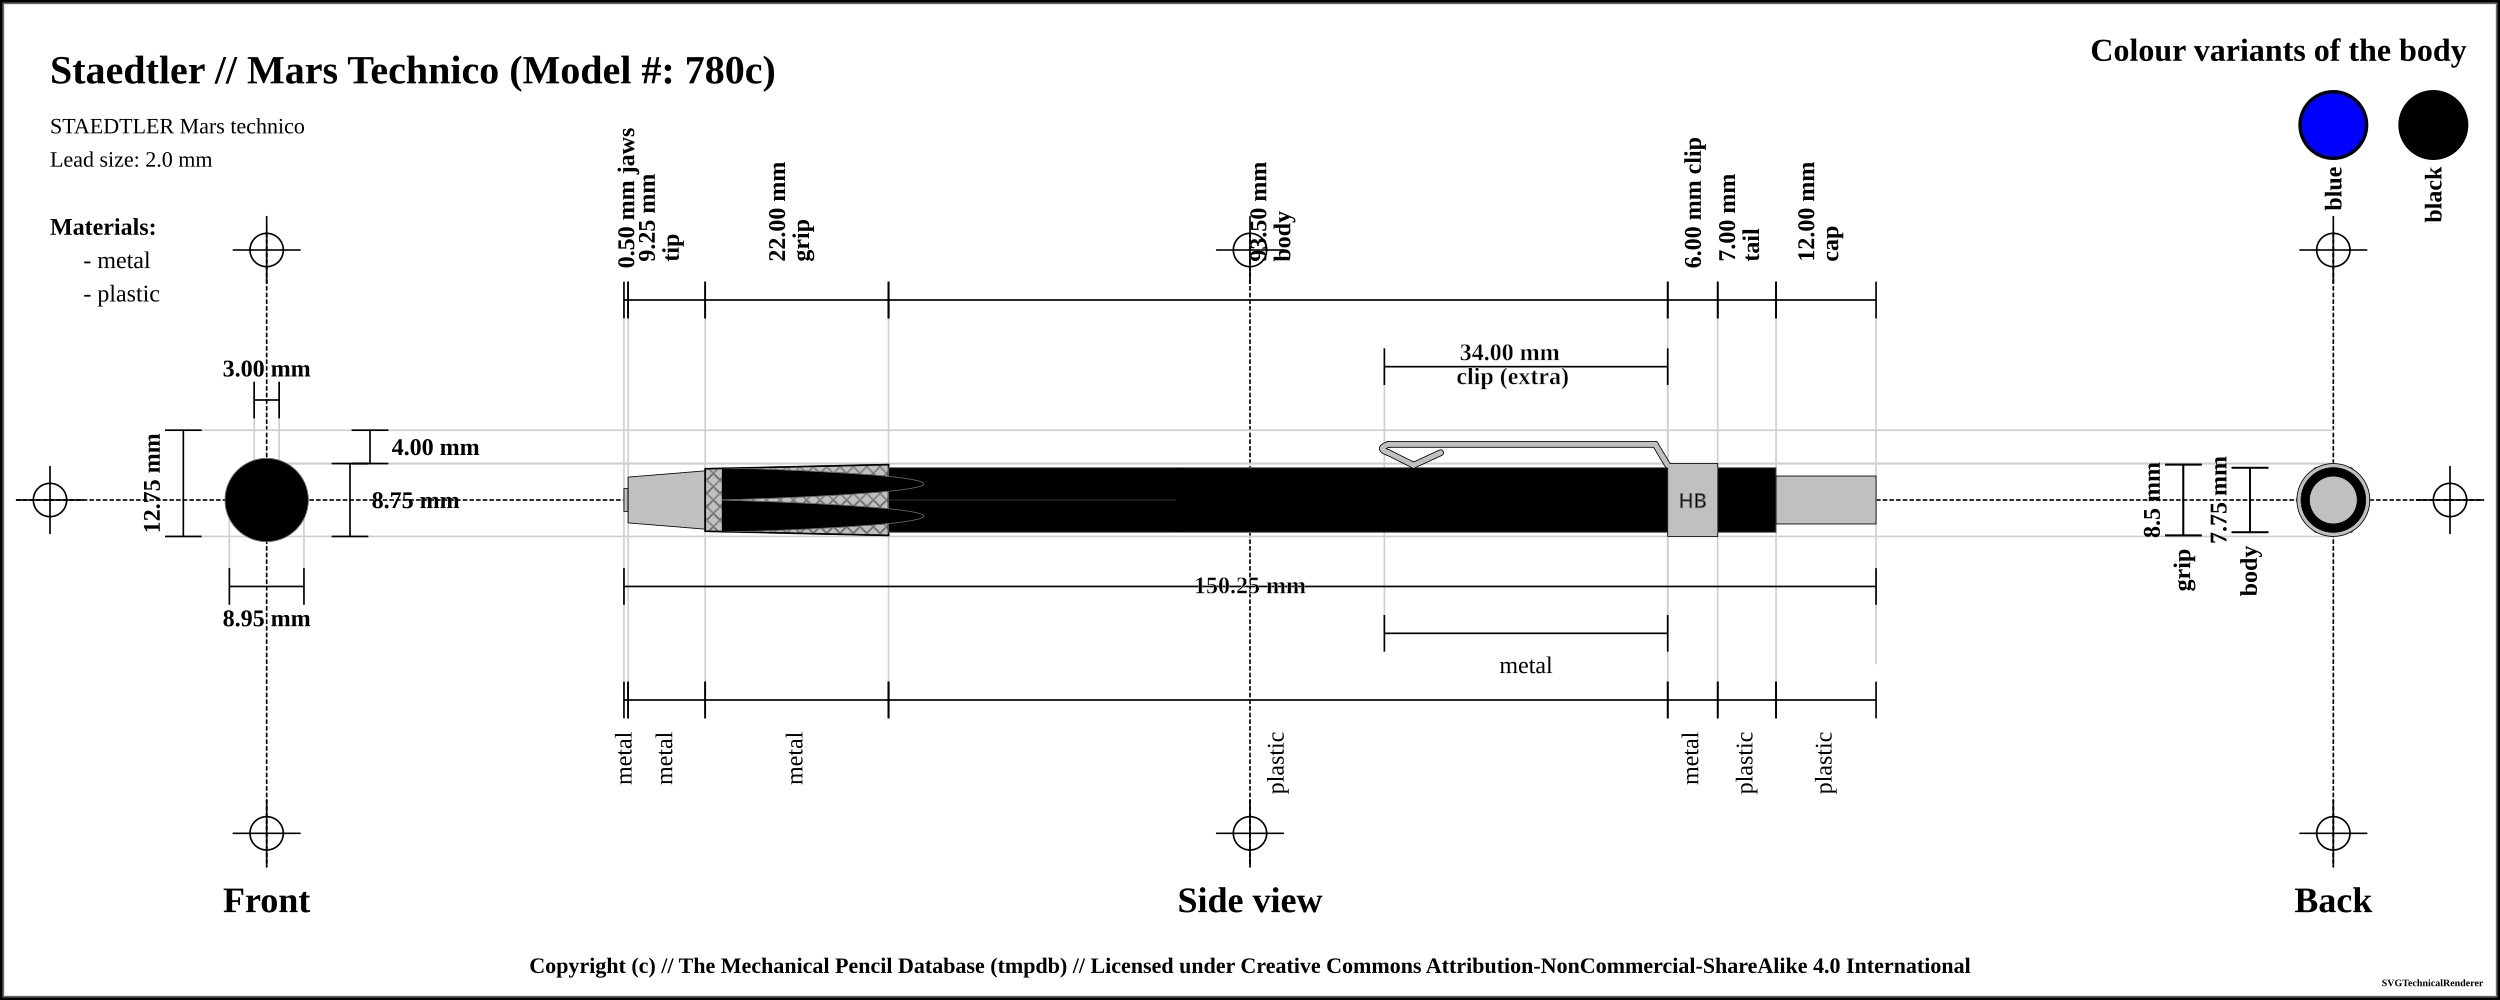
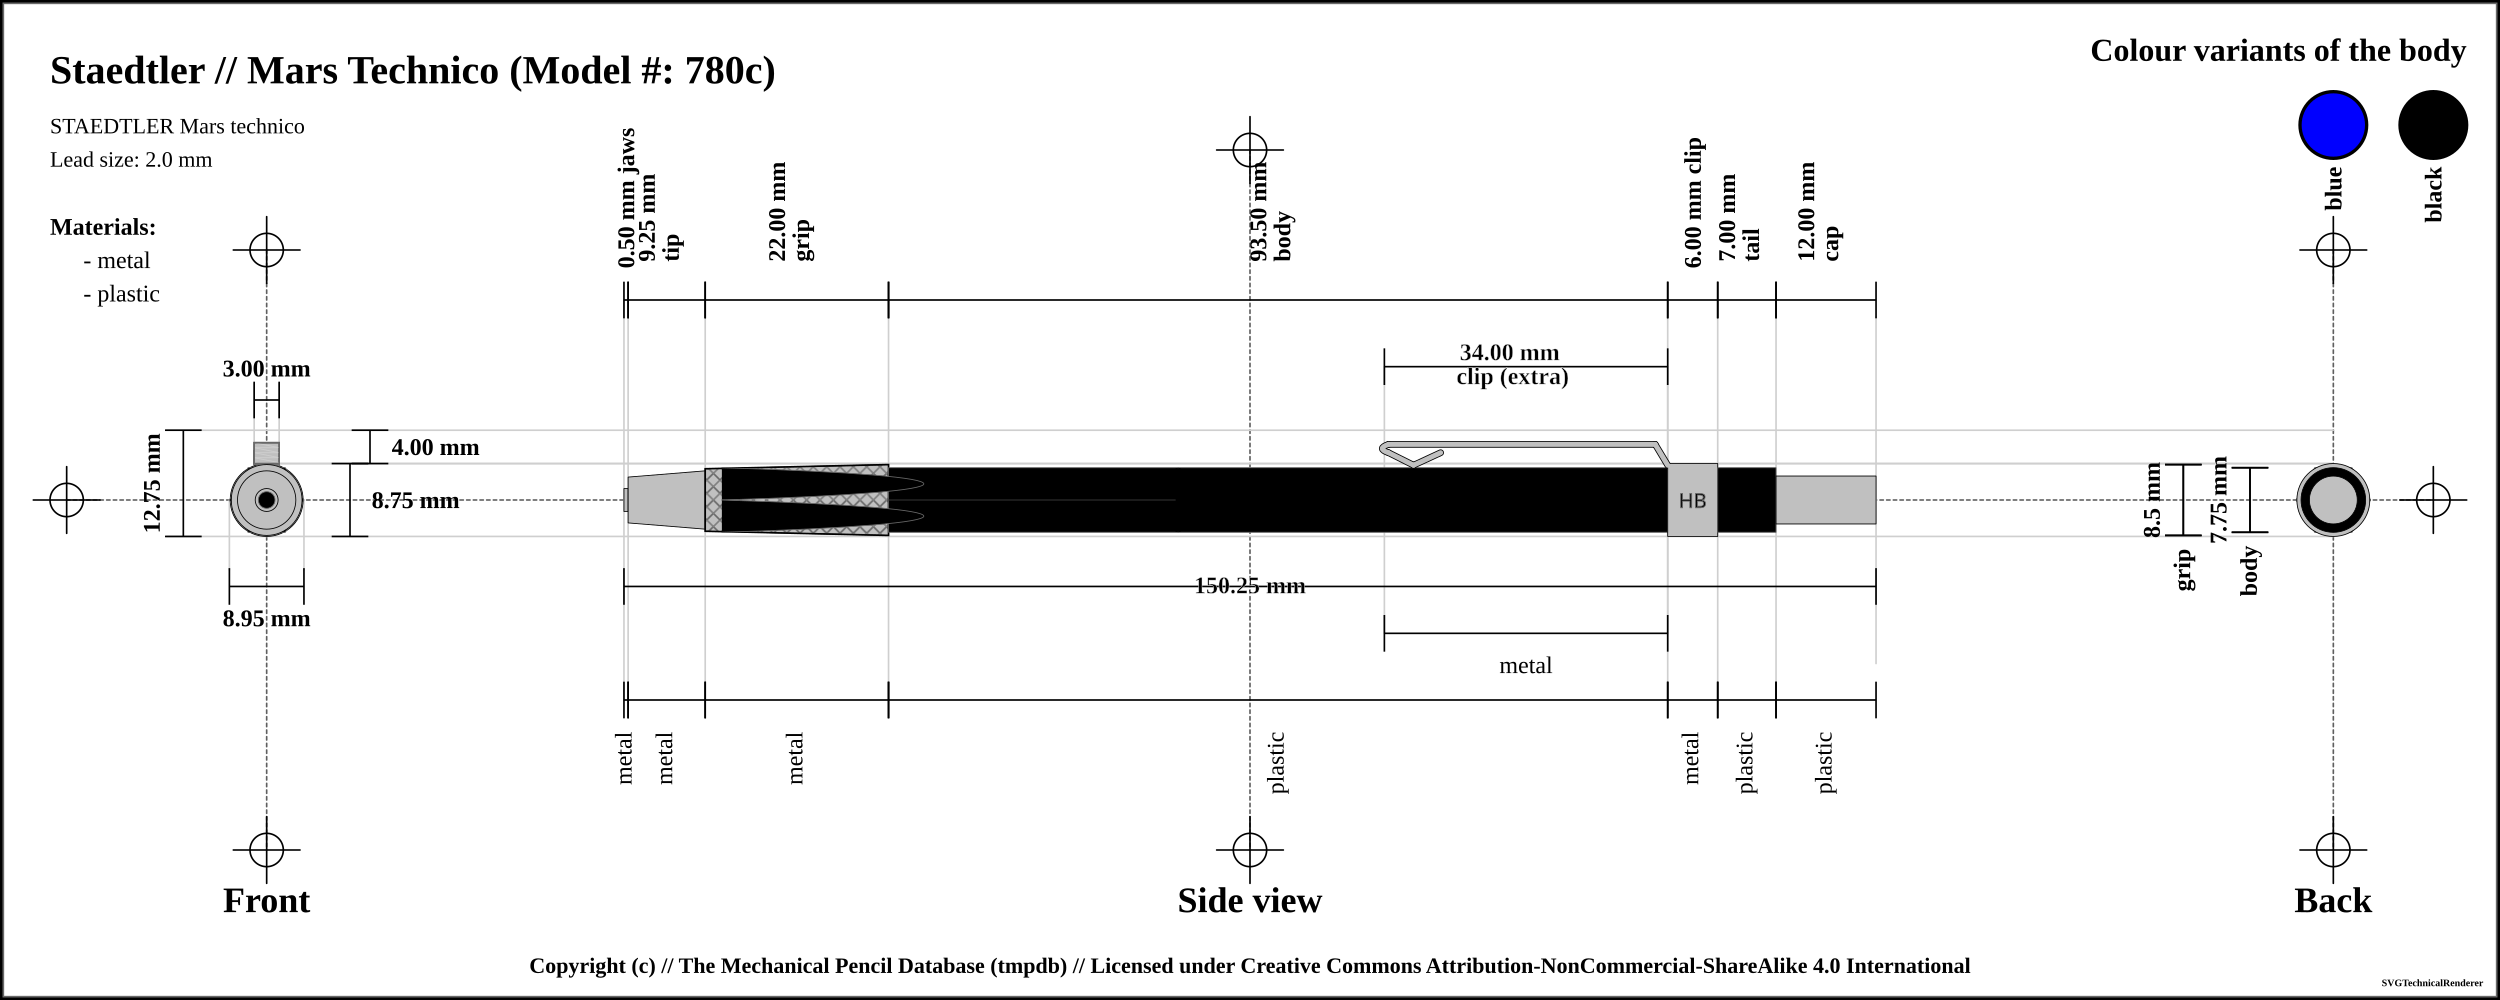
<svg xmlns="http://www.w3.org/2000/svg" width="1500" height="600">
  <pattern id="diagonalHatch" patternUnits="userSpaceOnUse" width="8" height="8">
    <path stroke="dimgray" stroke-linecap="round" stroke-width="1" d="M 4,4 L 8,8" />
    <path stroke="dimgray" stroke-linecap="round" stroke-width="1" d="M 4,4 L 0,8" />
    <path stroke="gray" stroke-linecap="round" stroke-width="1" d="M 4,4 L 8,0" />
    <path stroke="gray" stroke-linecap="round" stroke-width="1" d="M 4,4 L 0,0" />
  </pattern>
  <pattern id="ridged" patternUnits="userSpaceOnUse" width="3" height="3">
    <path stroke="dimgray" stroke-linecap="round" stroke-width="1" d="M 0,0 L 0,3" />
  </pattern>
  <pattern id="lined" patternUnits="userSpaceOnUse" width="3" height="3">
    <path stroke="dimgray" stroke-linecap="round" stroke-width="1" d="M 0,0 L 3,0" />
  </pattern>
  <pattern id="spring" patternUnits="userSpaceOnUse" width="8" height="100">
    <path stroke="dimgray" stroke-linecap="round" stroke-width="2" d="M 0,0 L 8,100" />
    <path stroke="white" stroke-linecap="round" stroke-width="1" d="M 0,0 L 8,100" />
  </pattern>
  <rect x="0" y="0" width="1500" height="600" fill="white" stroke="black" stroke-width="4" />
  <rect x="2" y="2" width="1496" height="596" fill="white" stroke="dimgray" stroke-width="1" />
  <g transform="rotate(0 0 0)">
-     <line x1="10" y1="300" x2="1490" y2="300" stroke-linecap="round" stroke="#000000" stroke-dasharray="2" stroke-width="1" />
-     <line x1="10" y1="300" x2="50" y2="300" stroke-linecap="round" stroke="#000000" stroke-width="1" />
-     <line x1="30" y1="280" x2="30" y2="320" stroke="#000000" stroke-linecap="round" stroke-width="1" />
-     <circle r="10" cx="30" cy="300" fill="white" fill-opacity="0" stroke="#000000" stroke-width="1" />
-     <line x1="1450" y1="300" x2="1490" y2="300" stroke-linecap="round" stroke="#000000" stroke-width="1" />
-     <line x1="1470" y1="280" x2="1470" y2="320" stroke="#000000" stroke-linecap="round" stroke-width="1" />
-     <circle r="10" cx="1470" cy="300" fill="white" fill-opacity="0" stroke="#000000" stroke-width="1" />
-     <line x1="160" y1="140" x2="160" y2="520" stroke="#000000" stroke-linecap="round" stroke-dasharray="2" stroke-width="1" />
+     <line x1="40" y1="300" x2="1460" y2="300" stroke-linecap="round" stroke="#5f5f5f" stroke-dasharray="2" stroke-width="1" />
+     <line x1="20" y1="300" x2="60" y2="300" stroke-linecap="round" stroke="#000000" stroke-width="1" />
+     <line x1="40" y1="280" x2="40" y2="320" stroke="#000000" stroke-linecap="round" stroke-width="1" />
+     <circle r="10" cx="40" cy="300" fill="white" fill-opacity="0" stroke="#000000" stroke-width="1" />
+     <line x1="1440" y1="300" x2="1480" y2="300" stroke-linecap="round" stroke="#000000" stroke-width="1" />
+     <line x1="1460" y1="280" x2="1460" y2="320" stroke="#000000" stroke-linecap="round" stroke-width="1" />
+     <circle r="10" cx="1460" cy="300" fill="white" fill-opacity="0" stroke="#000000" stroke-width="1" />
+     <line x1="750" y1="90" x2="750" y2="510" stroke="#5f5f5f" stroke-linecap="round" stroke-dasharray="2" stroke-width="1" />
+     <line x1="730" y1="90" x2="770" y2="90" stroke-linecap="round" stroke="#000000" stroke-width="1" />
+     <line x1="750" y1="70" x2="750" y2="110" stroke="#000000" stroke-linecap="round" stroke-width="1" />
+     <circle r="10" cx="750" cy="90" fill="white" fill-opacity="0" stroke="#000000" stroke-width="1" />
+     <line x1="730" y1="510" x2="770" y2="510" stroke-linecap="round" stroke="#000000" stroke-width="1" />
+     <line x1="750" y1="490" x2="750" y2="530" stroke="#000000" stroke-linecap="round" stroke-width="1" />
+     <circle r="10" cx="750" cy="510" fill="white" fill-opacity="0" stroke="#000000" stroke-width="1" />
+     <line x1="160" y1="150" x2="160" y2="510" stroke="#5f5f5f" stroke-linecap="round" stroke-dasharray="2" stroke-width="1" />
    <line x1="140" y1="150" x2="180" y2="150" stroke-linecap="round" stroke="#000000" stroke-width="1" />
    <line x1="160" y1="130" x2="160" y2="170" stroke="#000000" stroke-linecap="round" stroke-width="1" />
    <circle r="10" cx="160" cy="150" fill="white" fill-opacity="0" stroke="#000000" stroke-width="1" />
-     <line x1="140" y1="500" x2="180" y2="500" stroke-linecap="round" stroke="#000000" stroke-width="1" />
-     <line x1="160" y1="480" x2="160" y2="520" stroke="#000000" stroke-linecap="round" stroke-width="1" />
-     <circle r="10" cx="160" cy="500" fill="white" fill-opacity="0" stroke="#000000" stroke-width="1" />
-     <line x1="750" y1="140" x2="750" y2="520" stroke="#000000" stroke-linecap="round" stroke-dasharray="2" stroke-width="1" />
-     <line x1="730" y1="150" x2="770" y2="150" stroke-linecap="round" stroke="#000000" stroke-width="1" />
-     <line x1="750" y1="130" x2="750" y2="170" stroke="#000000" stroke-linecap="round" stroke-width="1" />
-     <circle r="10" cx="750" cy="150" fill="white" fill-opacity="0" stroke="#000000" stroke-width="1" />
-     <line x1="730" y1="500" x2="770" y2="500" stroke-linecap="round" stroke="#000000" stroke-width="1" />
-     <line x1="750" y1="480" x2="750" y2="520" stroke="#000000" stroke-linecap="round" stroke-width="1" />
-     <circle r="10" cx="750" cy="500" fill="white" fill-opacity="0" stroke="#000000" stroke-width="1" />
-     <line x1="1400" y1="140" x2="1400" y2="520" stroke="#000000" stroke-linecap="round" stroke-dasharray="2" stroke-width="1" />
+     <line x1="140" y1="510" x2="180" y2="510" stroke-linecap="round" stroke="#000000" stroke-width="1" />
+     <line x1="160" y1="490" x2="160" y2="530" stroke="#000000" stroke-linecap="round" stroke-width="1" />
+     <circle r="10" cx="160" cy="510" fill="white" fill-opacity="0" stroke="#000000" stroke-width="1" />
+     <line x1="1400" y1="150" x2="1400" y2="510" stroke="#5f5f5f" stroke-linecap="round" stroke-dasharray="2" stroke-width="1" />
    <line x1="1380" y1="150" x2="1420" y2="150" stroke-linecap="round" stroke="#000000" stroke-width="1" />
    <line x1="1400" y1="130" x2="1400" y2="170" stroke="#000000" stroke-linecap="round" stroke-width="1" />
    <circle r="10" cx="1400" cy="150" fill="white" fill-opacity="0" stroke="#000000" stroke-width="1" />
-     <line x1="1380" y1="500" x2="1420" y2="500" stroke-linecap="round" stroke="#000000" stroke-width="1" />
-     <line x1="1400" y1="480" x2="1400" y2="520" stroke="#000000" stroke-linecap="round" stroke-width="1" />
-     <circle r="10" cx="1400" cy="500" fill="white" fill-opacity="0" stroke="#000000" stroke-width="1" />
+     <line x1="1380" y1="510" x2="1420" y2="510" stroke-linecap="round" stroke="#000000" stroke-width="1" />
+     <line x1="1400" y1="490" x2="1400" y2="530" stroke="#000000" stroke-linecap="round" stroke-width="1" />
+     <circle r="10" cx="1400" cy="510" fill="white" fill-opacity="0" stroke="#000000" stroke-width="1" />
    <text x="30" y="50" font-size="2.0em" font-weight="bold"> Staedtler // Mars Technico (Model #: 780c)</text>
    <text x="30" y="80" font-size="1.1em"> STAEDTLER Mars technico</text>
    <text x="30" y="100" font-size="1.1em"> Lead size: 2.0 mm</text>
    <text x="1480" y="30" font-size="1.6em" font-weight="bold" text-anchor="end" dominant-baseline="central">Colour variants of the body</text>
    <rect x="1440" y="55" width="40" rx="50%" ry="50%" height="40" stroke="black" stroke-width="2" fill="black" fill-opacity="1" />
    <text x="1460" y="100" transform="rotate(-90, 1460, 100)" font-size="1.2em" font-weight="bold" text-anchor="end" dominant-baseline="central">black</text>
    <rect x="1380" y="55" width="40" rx="50%" ry="50%" height="40" stroke="black" stroke-width="2" fill="blue" fill-opacity="1" />
    <text x="1400" y="100" transform="rotate(-90, 1400, 100)" font-size="1.2em" font-weight="bold" text-anchor="end" dominant-baseline="central">blue</text>
    <text x="30" y="136" font-size="1.2em" font-weight="bold" text-anchor="start" dominant-baseline="central">Materials:</text>
    <text x="50" y="156" font-size="1.2em" text-anchor="start" dominant-baseline="central"> - metal</text>
    <text x="50" y="176" font-size="1.2em" text-anchor="start" dominant-baseline="central"> - plastic</text>
    <line x1="100" y1="258.125" x2="1400" y2="258.125" stroke-linecap="round" stroke="#cfcfcf" stroke-width="1" />
    <line x1="160" y1="278.125" x2="1400" y2="278.125" stroke-linecap="round" stroke="#cfcfcf" stroke-width="1" />
    <line x1="152.5" y1="230" x2="152.5" y2="300" stroke="#cfcfcf" stroke-linecap="round" stroke-width="1" />
    <line x1="167.5" y1="230" x2="167.5" y2="300" stroke="#cfcfcf" stroke-linecap="round" stroke-width="1" />
    <line x1="160" y1="278.125" x2="1400" y2="278.125" stroke-linecap="round" stroke="#cfcfcf" stroke-width="1" />
    <line x1="100" y1="321.875" x2="1400" y2="321.875" stroke-linecap="round" stroke="#cfcfcf" stroke-width="1" />
    <line x1="137.628" y1="300" x2="137.628" y2="341.875" stroke="#cfcfcf" stroke-linecap="round" stroke-width="1" />
    <line x1="182.372" y1="300" x2="182.372" y2="341.875" stroke="#cfcfcf" stroke-linecap="round" stroke-width="1" />
    <line x1="374.375" y1="180" x2="374.375" y2="420" stroke="#cfcfcf" stroke-linecap="round" stroke-width="1" />
    <line x1="376.875" y1="180" x2="376.875" y2="420" stroke="#cfcfcf" stroke-linecap="round" stroke-width="1" />
    <line x1="423.125" y1="180" x2="423.125" y2="420" stroke="#cfcfcf" stroke-linecap="round" stroke-width="1" />
    <line x1="533.125" y1="180" x2="533.125" y2="420" stroke="#cfcfcf" stroke-linecap="round" stroke-width="1" />
    <line x1="1000.625" y1="180" x2="1000.625" y2="420" stroke="#cfcfcf" stroke-linecap="round" stroke-width="1" />
    <line x1="830.625" y1="220" x2="830.625" y2="380" stroke="#cfcfcf" stroke-linecap="round" stroke-width="1" />
    <line x1="1000.625" y1="220" x2="1000.625" y2="380" stroke="#cfcfcf" stroke-linecap="round" stroke-width="1" />
    <line x1="1030.625" y1="180" x2="1030.625" y2="420" stroke="#cfcfcf" stroke-linecap="round" stroke-width="1" />
    <line x1="1065.625" y1="180" x2="1065.625" y2="420" stroke="#cfcfcf" stroke-linecap="round" stroke-width="1" />
    <line x1="1125.625" y1="190.125" x2="1125.625" y2="398.125" stroke="#cfcfcf" stroke-linecap="round" stroke-width="1" />
    <text x="160" y="540" font-size="1.8em" font-weight="bold" text-anchor="middle" dominant-baseline="central">Front</text>
    <text x="750" y="540" font-size="1.8em" font-weight="bold" text-anchor="middle" dominant-baseline="central">Side view</text>
    <text x="1400" y="540" font-size="1.8em" font-weight="bold" text-anchor="middle" dominant-baseline="central">Back</text>
    <line x1="152.5" y1="229" x2="152.5" y2="251" stroke="black" stroke-width="1" />
    <line x1="152.5" y1="240" x2="167.5" y2="240" stroke="black" stroke-width="1" />
    <line x1="167.5" y1="229" x2="167.5" y2="251" stroke="black" stroke-width="1" />
    <text x="160" y="221" font-size="1.2em" font-weight="bold" text-anchor="middle" dominant-baseline="central" fill="black">
      <tspan x="160" dy="0">3.00 mm</tspan>
    </text>
    <line x1="211" y1="258.125" x2="233" y2="258.125" stroke="black" stroke-width="1" />
    <line x1="222" y1="258.125" x2="222" y2="278.125" stroke="black" stroke-width="1" />
    <line x1="211" y1="278.125" x2="233" y2="278.125" stroke="black" stroke-width="1" />
    <text x="235" y="268.125" font-size="1.2em" font-weight="bold" text-anchor="start" dominant-baseline="central" fill="black">4.00 mm</text>
    <line x1="199" y1="278.125" x2="221" y2="278.125" stroke="black" stroke-width="1" />
    <line x1="210" y1="278.125" x2="210" y2="321.875" stroke="black" stroke-width="1" />
    <line x1="199" y1="321.875" x2="221" y2="321.875" stroke="black" stroke-width="1" />
    <text x="223" y="300" font-size="1.2em" font-weight="bold" text-anchor="start" dominant-baseline="central" fill="black">8.75 mm</text>
    <line x1="99" y1="258.125" x2="121" y2="258.125" stroke="black" stroke-width="1" />
    <line x1="110" y1="258.125" x2="110" y2="321.875" stroke="black" stroke-width="1" />
    <line x1="99" y1="321.875" x2="121" y2="321.875" stroke="black" stroke-width="1" />
    <text x="91" y="290" transform="rotate(-90, 91, 290)" font-size="1.2em" font-weight="bold" text-anchor="middle" dominant-baseline="central" fill="black">12.75 mm</text>
    <line x1="137.628" y1="340.875" x2="137.628" y2="362.875" stroke="black" stroke-width="1" />
    <line x1="137.628" y1="351.875" x2="182.372" y2="351.875" stroke="black" stroke-width="1" />
    <line x1="182.372" y1="340.875" x2="182.372" y2="362.875" stroke="black" stroke-width="1" />
    <text x="160" y="370.875" font-size="1.2em" font-weight="bold" text-anchor="middle" dominant-baseline="central" fill="black">
      <tspan x="160" dy="0">8.95 mm</tspan>
    </text>
    <line x1="374.375" y1="169" x2="374.375" y2="191" stroke="black" stroke-width="1" />
    <line x1="374.375" y1="180" x2="376.875" y2="180" stroke="black" stroke-width="1" />
    <line x1="376.875" y1="169" x2="376.875" y2="191" stroke="black" stroke-width="1" />
    <text x="375.625" y="161" font-size="1.2em" transform="rotate(-90, 375.625, 161)" font-weight="bold" text-anchor="start" dominant-baseline="central" fill="black">
      <tspan x="375.625" dy="0">0.50 mm jaws</tspan>
    </text>
    <line x1="376.875" y1="169" x2="376.875" y2="191" stroke="black" stroke-width="1" />
    <line x1="376.875" y1="180" x2="423.125" y2="180" stroke="black" stroke-width="1" />
    <line x1="423.125" y1="169" x2="423.125" y2="191" stroke="black" stroke-width="1" />
    <text x="400" y="161" font-size="1.2em" transform="rotate(-90, 388, 161)" font-weight="bold" text-anchor="start" dominant-baseline="central" fill="black">
      <tspan x="392" dy="0">9.25 mm</tspan>
      <tspan x="392" dy="1em">tip</tspan>
    </text>
    <line x1="423.125" y1="169" x2="423.125" y2="191" stroke="black" stroke-width="1" />
    <line x1="423.125" y1="180" x2="533.125" y2="180" stroke="black" stroke-width="1" />
    <line x1="533.125" y1="169" x2="533.125" y2="191" stroke="black" stroke-width="1" />
    <text x="478.125" y="161" font-size="1.2em" transform="rotate(-90, 466.125, 161)" font-weight="bold" text-anchor="start" dominant-baseline="central" fill="black">
      <tspan x="470.125" dy="0">22.00 mm</tspan>
      <tspan x="470.125" dy="1em">grip</tspan>
    </text>
    <line x1="533.125" y1="169" x2="533.125" y2="191" stroke="black" stroke-width="1" />
    <line x1="533.125" y1="180" x2="1000.625" y2="180" stroke="black" stroke-width="1" />
    <line x1="1000.625" y1="169" x2="1000.625" y2="191" stroke="black" stroke-width="1" />
    <text x="766.875" y="161" font-size="1.2em" transform="rotate(-90, 754.875, 161)" font-weight="bold" text-anchor="start" dominant-baseline="central" fill="black">
      <tspan x="758.875" dy="0">93.50 mm</tspan>
      <tspan x="758.875" dy="1em">body</tspan>
    </text>
    <line x1="1000.625" y1="169" x2="1000.625" y2="191" stroke="black" stroke-width="1" />
    <line x1="1000.625" y1="180" x2="1030.625" y2="180" stroke="black" stroke-width="1" />
    <line x1="1030.625" y1="169" x2="1030.625" y2="191" stroke="black" stroke-width="1" />
    <text x="1015.625" y="161" font-size="1.2em" transform="rotate(-90, 1015.625, 161)" font-weight="bold" text-anchor="start" dominant-baseline="central" fill="black">
      <tspan x="1015.625" dy="0">6.00 mm clip</tspan>
    </text>
    <line x1="830.625" y1="209" x2="830.625" y2="231" stroke="black" stroke-width="1" />
    <line x1="830.625" y1="220" x2="1000.625" y2="220" stroke="black" stroke-width="1" />
    <line x1="1000.625" y1="209" x2="1000.625" y2="231" stroke="black" stroke-width="1" />
    <text x="915.625" y="212" font-weight="bold" font-size="1.2em" stroke="white" stroke-width="0.25" text-anchor="middle" dominant-baseline="middle" fill="black">
      <tspan x="907.625" dy="0">34.00 mm</tspan>
      <tspan x="907.625" dy="1em">clip (extra)</tspan>
    </text>
    <line x1="1030.625" y1="169" x2="1030.625" y2="191" stroke="black" stroke-width="1" />
    <line x1="1030.625" y1="180" x2="1065.625" y2="180" stroke="black" stroke-width="1" />
    <line x1="1065.625" y1="169" x2="1065.625" y2="191" stroke="black" stroke-width="1" />
    <text x="1048.125" y="161" font-size="1.2em" transform="rotate(-90, 1036.125, 161)" font-weight="bold" text-anchor="start" dominant-baseline="central" fill="black">
      <tspan x="1040.125" dy="0">7.00 mm</tspan>
      <tspan x="1040.125" dy="1em">tail</tspan>
    </text>
    <line x1="1065.625" y1="169" x2="1065.625" y2="191" stroke="black" stroke-width="1" />
    <line x1="1065.625" y1="180" x2="1125.625" y2="180" stroke="black" stroke-width="1" />
    <line x1="1125.625" y1="169" x2="1125.625" y2="191" stroke="black" stroke-width="1" />
    <text x="1095.625" y="161" font-size="1.2em" transform="rotate(-90, 1083.625, 161)" font-weight="bold" text-anchor="start" dominant-baseline="central" fill="black">
      <tspan x="1087.625" dy="0">12.00 mm</tspan>
      <tspan x="1087.625" dy="1em">cap</tspan>
    </text>
-     <line x1="374.375" y1="340.875" x2="374.375" y2="362.875" stroke="black" stroke-width="1" />
-     <line x1="374.375" y1="351.875" x2="1125.625" y2="351.875" stroke="black" stroke-width="1" />
-     <line x1="1125.625" y1="340.875" x2="1125.625" y2="362.875" stroke="black" stroke-width="1" />
-     <text x="750" y="351.875" font-weight="bold" font-size="1.2em" stroke="white" stroke-width="0.25" text-anchor="middle" dominant-baseline="middle" fill="black">
-       <tspan x="750" dy="0">150.25 mm</tspan>
-     </text>
-     <line x1="374.375" y1="409" x2="374.375" y2="431" stroke="black" stroke-width="1" />
-     <line x1="374.375" y1="420" x2="376.875" y2="420" stroke="black" stroke-width="1" />
-     <line x1="376.875" y1="409" x2="376.875" y2="431" stroke="black" stroke-width="1" />
-     <text x="375.625" y="439" font-size="1.2em" transform="rotate(-90, 375.625, 439)" text-anchor="end" dominant-baseline="middle" fill="black">
-       <tspan x="375.625" dy="0">metal</tspan>
-     </text>
-     <line x1="376.875" y1="409" x2="376.875" y2="431" stroke="black" stroke-width="1" />
-     <line x1="376.875" y1="420" x2="423.125" y2="420" stroke="black" stroke-width="1" />
-     <line x1="423.125" y1="409" x2="423.125" y2="431" stroke="black" stroke-width="1" />
-     <text x="400" y="439" font-size="1.2em" transform="rotate(-90, 400, 439)" text-anchor="end" dominant-baseline="middle" fill="black">
-       <tspan x="400" dy="0">metal</tspan>
-     </text>
-     <line x1="423.125" y1="409" x2="423.125" y2="431" stroke="black" stroke-width="1" />
-     <line x1="423.125" y1="420" x2="533.125" y2="420" stroke="black" stroke-width="1" />
-     <line x1="533.125" y1="409" x2="533.125" y2="431" stroke="black" stroke-width="1" />
-     <text x="478.125" y="439" font-size="1.2em" transform="rotate(-90, 478.125, 439)" text-anchor="end" dominant-baseline="middle" fill="black">
-       <tspan x="478.125" dy="0">metal</tspan>
-     </text>
-     <line x1="533.125" y1="409" x2="533.125" y2="431" stroke="black" stroke-width="1" />
-     <line x1="533.125" y1="420" x2="1000.625" y2="420" stroke="black" stroke-width="1" />
-     <line x1="1000.625" y1="409" x2="1000.625" y2="431" stroke="black" stroke-width="1" />
-     <text x="766.875" y="439" font-size="1.2em" transform="rotate(-90, 766.875, 439)" text-anchor="end" dominant-baseline="middle" fill="black">
-       <tspan x="766.875" dy="0">plastic</tspan>
-     </text>
-     <line x1="830.625" y1="369" x2="830.625" y2="391" stroke="black" stroke-width="1" />
-     <line x1="830.625" y1="380" x2="1000.625" y2="380" stroke="black" stroke-width="1" />
-     <line x1="1000.625" y1="369" x2="1000.625" y2="391" stroke="black" stroke-width="1" />
-     <text x="915.625" y="399" font-size="1.2em" text-anchor="middle" dominant-baseline="central" fill="black">
-       <tspan x="915.625" dy="0">metal</tspan>
-     </text>
-     <line x1="1000.625" y1="409" x2="1000.625" y2="431" stroke="black" stroke-width="1" />
-     <line x1="1000.625" y1="420" x2="1030.625" y2="420" stroke="black" stroke-width="1" />
-     <line x1="1030.625" y1="409" x2="1030.625" y2="431" stroke="black" stroke-width="1" />
-     <text x="1015.625" y="439" font-size="1.2em" transform="rotate(-90, 1015.625, 439)" text-anchor="end" dominant-baseline="middle" fill="black">
-       <tspan x="1015.625" dy="0">metal</tspan>
-     </text>
-     <line x1="1030.625" y1="409" x2="1030.625" y2="431" stroke="black" stroke-width="1" />
-     <line x1="1030.625" y1="420" x2="1065.625" y2="420" stroke="black" stroke-width="1" />
-     <line x1="1065.625" y1="409" x2="1065.625" y2="431" stroke="black" stroke-width="1" />
-     <text x="1048.125" y="439" font-size="1.2em" transform="rotate(-90, 1048.125, 439)" text-anchor="end" dominant-baseline="middle" fill="black">
-       <tspan x="1048.125" dy="0">plastic</tspan>
-     </text>
-     <line x1="1065.625" y1="409" x2="1065.625" y2="431" stroke="black" stroke-width="1" />
-     <line x1="1065.625" y1="420" x2="1125.625" y2="420" stroke="black" stroke-width="1" />
-     <line x1="1125.625" y1="409" x2="1125.625" y2="431" stroke="black" stroke-width="1" />
-     <text x="1095.625" y="439" font-size="1.2em" transform="rotate(-90, 1095.625, 439)" text-anchor="end" dominant-baseline="middle" fill="black">
-       <tspan x="1095.625" dy="0">plastic</tspan>
-     </text>
    <line x1="1299" y1="278.75" x2="1321" y2="278.75" stroke="black" stroke-width="1" />
    <line x1="1310" y1="278.75" x2="1310" y2="321.25" stroke="black" stroke-width="1" />
    <line x1="1299" y1="321.25" x2="1321" y2="321.25" stroke="black" stroke-width="1" />
    <text x="1291" y="300" transform="rotate(-90, 1291, 300)" font-size="1.2em" font-weight="bold" text-anchor="middle" dominant-baseline="central" fill="black">8.5 mm</text>
    <line x1="1299" y1="278.75" x2="1321" y2="278.75" stroke="black" stroke-width="1" />
    <line x1="1310" y1="278.75" x2="1310" y2="321.25" stroke="black" stroke-width="1" />
    <line x1="1299" y1="321.25" x2="1321" y2="321.25" stroke="black" stroke-width="1" />
    <text x="1310" y="329.25" transform="rotate(-90, 1310, 329.25)" font-weight="bold" font-size="1.2em" text-anchor="end" dominant-baseline="middle" fill="black">grip</text>
    <line x1="1339" y1="280.625" x2="1361" y2="280.625" stroke="black" stroke-width="1" />
    <line x1="1350" y1="280.625" x2="1350" y2="319.375" stroke="black" stroke-width="1" />
    <line x1="1339" y1="319.375" x2="1361" y2="319.375" stroke="black" stroke-width="1" />
    <text x="1331" y="300" transform="rotate(-90, 1331, 300)" font-size="1.2em" font-weight="bold" text-anchor="middle" dominant-baseline="central" fill="black">7.75 mm</text>
    <line x1="1339" y1="280.625" x2="1361" y2="280.625" stroke="black" stroke-width="1" />
    <line x1="1350" y1="280.625" x2="1350" y2="319.375" stroke="black" stroke-width="1" />
    <line x1="1339" y1="319.375" x2="1361" y2="319.375" stroke="black" stroke-width="1" />
    <text x="1350" y="327.375" transform="rotate(-90, 1350, 327.375)" font-weight="bold" font-size="1.2em" text-anchor="end" dominant-baseline="middle" fill="black">body</text>
+     <line x1="374.375" y1="340.875" x2="374.375" y2="362.875" stroke="black" stroke-width="1" />
+     <line x1="374.375" y1="351.875" x2="1125.625" y2="351.875" stroke="black" stroke-width="1" />
+     <line x1="1125.625" y1="340.875" x2="1125.625" y2="362.875" stroke="black" stroke-width="1" />
+     <text x="750" y="351.875" font-weight="bold" font-size="1.2em" stroke="white" stroke-width="0.25" text-anchor="middle" dominant-baseline="middle" fill="black">
+       <tspan x="750" dy="0">150.25 mm</tspan>
+     </text>
+     <line x1="374.375" y1="409" x2="374.375" y2="431" stroke="black" stroke-width="1" />
+     <line x1="374.375" y1="420" x2="376.875" y2="420" stroke="black" stroke-width="1" />
+     <line x1="376.875" y1="409" x2="376.875" y2="431" stroke="black" stroke-width="1" />
+     <text x="375.625" y="439" font-size="1.2em" transform="rotate(-90, 375.625, 439)" text-anchor="end" dominant-baseline="middle" fill="black">
+       <tspan x="375.625" dy="0">metal</tspan>
+     </text>
+     <line x1="376.875" y1="409" x2="376.875" y2="431" stroke="black" stroke-width="1" />
+     <line x1="376.875" y1="420" x2="423.125" y2="420" stroke="black" stroke-width="1" />
+     <line x1="423.125" y1="409" x2="423.125" y2="431" stroke="black" stroke-width="1" />
+     <text x="400" y="439" font-size="1.2em" transform="rotate(-90, 400, 439)" text-anchor="end" dominant-baseline="middle" fill="black">
+       <tspan x="400" dy="0">metal</tspan>
+     </text>
+     <line x1="423.125" y1="409" x2="423.125" y2="431" stroke="black" stroke-width="1" />
+     <line x1="423.125" y1="420" x2="533.125" y2="420" stroke="black" stroke-width="1" />
+     <line x1="533.125" y1="409" x2="533.125" y2="431" stroke="black" stroke-width="1" />
+     <text x="478.125" y="439" font-size="1.2em" transform="rotate(-90, 478.125, 439)" text-anchor="end" dominant-baseline="middle" fill="black">
+       <tspan x="478.125" dy="0">metal</tspan>
+     </text>
+     <line x1="533.125" y1="409" x2="533.125" y2="431" stroke="black" stroke-width="1" />
+     <line x1="533.125" y1="420" x2="1000.625" y2="420" stroke="black" stroke-width="1" />
+     <line x1="1000.625" y1="409" x2="1000.625" y2="431" stroke="black" stroke-width="1" />
+     <text x="766.875" y="439" font-size="1.2em" transform="rotate(-90, 766.875, 439)" text-anchor="end" dominant-baseline="middle" fill="black">
+       <tspan x="766.875" dy="0">plastic</tspan>
+     </text>
+     <line x1="830.625" y1="369" x2="830.625" y2="391" stroke="black" stroke-width="1" />
+     <line x1="830.625" y1="380" x2="1000.625" y2="380" stroke="black" stroke-width="1" />
+     <line x1="1000.625" y1="369" x2="1000.625" y2="391" stroke="black" stroke-width="1" />
+     <text x="915.625" y="399" font-size="1.2em" text-anchor="middle" dominant-baseline="central" fill="black">
+       <tspan x="915.625" dy="0">metal</tspan>
+     </text>
+     <line x1="1000.625" y1="409" x2="1000.625" y2="431" stroke="black" stroke-width="1" />
+     <line x1="1000.625" y1="420" x2="1030.625" y2="420" stroke="black" stroke-width="1" />
+     <line x1="1030.625" y1="409" x2="1030.625" y2="431" stroke="black" stroke-width="1" />
+     <text x="1015.625" y="439" font-size="1.2em" transform="rotate(-90, 1015.625, 439)" text-anchor="end" dominant-baseline="middle" fill="black">
+       <tspan x="1015.625" dy="0">metal</tspan>
+     </text>
+     <line x1="1030.625" y1="409" x2="1030.625" y2="431" stroke="black" stroke-width="1" />
+     <line x1="1030.625" y1="420" x2="1065.625" y2="420" stroke="black" stroke-width="1" />
+     <line x1="1065.625" y1="409" x2="1065.625" y2="431" stroke="black" stroke-width="1" />
+     <text x="1048.125" y="439" font-size="1.2em" transform="rotate(-90, 1048.125, 439)" text-anchor="end" dominant-baseline="middle" fill="black">
+       <tspan x="1048.125" dy="0">plastic</tspan>
+     </text>
+     <line x1="1065.625" y1="409" x2="1065.625" y2="431" stroke="black" stroke-width="1" />
+     <line x1="1065.625" y1="420" x2="1125.625" y2="420" stroke="black" stroke-width="1" />
+     <line x1="1125.625" y1="409" x2="1125.625" y2="431" stroke="black" stroke-width="1" />
+     <text x="1095.625" y="439" font-size="1.2em" transform="rotate(-90, 1095.625, 439)" text-anchor="end" dominant-baseline="middle" fill="black">
+       <tspan x="1095.625" dy="0">plastic</tspan>
+     </text>
    <path d="M374.375 293.125 L376.875 293.125 L376.875 306.875 L374.375 306.875 Z" stroke-width="0.5" stroke="black" stroke-linejoin="round" fill="silver" fill-opacity="1" />
    <path d="M376.875 286.25 L423.125 282.5 L423.125 317.5 L376.875 313.75 Z" stroke-width="0.5" stroke="black" stroke-linejoin="round" fill="silver" fill-opacity="1" />
    <path d="M423.125 281.25 L533.125 278.75 L533.125 321.25 L423.125 318.75 Z" stroke-width="0.5" stroke="black" stroke-linejoin="round" fill="silver" fill-opacity="1" />
    <path d="M423.125 281.25 L533.125 278.75 L533.125 321.25 L423.125 318.75 Z" stroke-width="1.0" stroke="black" fill="url(#diagonalHatch)" />
    <path d="M533.125 280.625 L706.875 280.625 L706.875 319.375 L533.125 319.375 Z" stroke-width="0.5" stroke="dimgray" stroke-linejoin="round" fill="black" fill-opacity="1" />
    <line x1="533.125" y1="300" x2="706.875" y2="300" stroke-width="1.5" stroke="black" fill="none" stroke-opacity="0.5" />
    <line x1="533.125" y1="300" x2="706.875" y2="300" stroke-width="0.5" stroke="gray" fill="none" stroke-opacity="0.5" />
    <path d="M706.875 280.625 L1000.625 280.625 L1000.625 319.375 L706.875 319.375 Z" stroke-width="0.5" stroke="dimgray" stroke-linejoin="round" fill="black" fill-opacity="1" />
    <line x1="706.875" y1="280.875" x2="706.875" y2="319.125" stroke="black" stroke-width="3" />
    <line x1="864.375" y1="271.625" x2="848.125" y2="279.125" stroke-width="4" stroke="black" fill="dimgray" stroke-linecap="round" />
    <line x1="848.125" y1="279.125" x2="833.125" y2="271.625" stroke-width="4" stroke="black" fill="dimgray" stroke-linecap="round" />
    <path d="M833.125 271.625 Q825.625 269.125 833.125 266.625" stroke-width="4" stroke="black" fill="none" stroke-linecap="round" />
    <line x1="833.125" y1="266.625" x2="993.125" y2="266.625" stroke-width="4" stroke="black" fill="dimgray" stroke-linecap="round" />
    <line x1="993.125" y1="266.625" x2="1000.625" y2="279.125" stroke-width="4" stroke="black" fill="dimgray" stroke-linecap="round" />
    <path d="M1000.625 278.125 L1030.625 278.125 L1030.625 321.875 L1000.625 321.875 Z" stroke-width="0.5" stroke="black" stroke-linejoin="round" fill="silver" fill-opacity="1" />
    <text x="1015.625" y="300" text-anchor="middle" dominant-baseline="central">
      <tspan stroke="dimgray" stroke-width="0.5" font-family="sans-serif" fill="black" textLength="{this.width * 5 - 12}"> HB</tspan>
    </text>
    <line x1="864.375" y1="271.625" x2="848.125" y2="279.125" stroke-width="3" stroke="silver" fill="silver" stroke-linecap="round" />
    <line x1="848.125" y1="279.125" x2="833.125" y2="271.625" stroke-width="3" stroke="silver" fill="silver" stroke-linecap="round" />
    <path d="M833.125 271.625 Q825.625 269.125 833.125 266.625" stroke-width="3" stroke="silver" fill="none" stroke-linecap="round" />
    <line x1="833.125" y1="266.625" x2="993.125" y2="266.625" stroke-width="3" stroke="silver" fill="silver" stroke-linecap="round" />
    <line x1="993.125" y1="266.625" x2="1000.625" y2="279.125" stroke-width="3" stroke="silver" fill="silver" stroke-linecap="round" />
    <path d="M1030.625 280.625 L1065.625 280.625 L1065.625 319.375 L1030.625 319.375 Z" stroke-width="0.5" stroke="dimgray" stroke-linejoin="round" fill="black" fill-opacity="1" />
    <path d="M1065.625 285.625 L1125.625 285.625 L1125.625 314.375 L1065.625 314.375 Z" stroke-width="0.5" stroke="black" stroke-linejoin="round" fill="silver" fill-opacity="1" />
    <path d="M 433.125 280.625 C 594.706 285.469, 594.706 295.156, 433.125 300" stroke-width="0.5" stroke="dimgray" stroke-linecap="round" fill="black" />
    <path d="M 433.125 319.375 C 594.706 314.531, 594.706 304.844, 433.125 300" stroke-width="0.5" stroke="dimgray" stroke-linecap="round" fill="black" />
    <circle r="14.375" cx="160" cy="300" fill="silver" fill-opacity="1" stroke="black" stroke-width="0.5" />
    <circle r="19.375" cx="160" cy="300" fill="black" fill-opacity="1" stroke="black" stroke-width="0.5" />
    <circle r="21.875" cx="160" cy="300" fill="silver" fill-opacity="1" stroke="black" stroke-width="0.5" />
+     <rect x="152.5" y="270.625" width="15" height="7.5" rx="0" ry="0" stroke-width="1.0" stroke="dimgray" fill="silver" />
+     <rect x="152.5" y="270.625" width="15" height="7.5" rx="0" ry="0" stroke-width="1.0" stroke="dimgray" fill="none" />
+     <rect x="152.5" y="270.625" width="15" height="7.5" rx="0" ry="0" stroke-width="1.0" stroke="dimgray" fill="silver" />
+     <rect x="152.5" y="270.625" width="15" height="7.5" rx="0" ry="0" stroke-width="1.0" stroke="dimgray" fill="none" />
+     <rect x="152.5" y="273.125" width="15" height="5" rx="0" ry="0" stroke-width="1.0" stroke="dimgray" fill="silver" />
+     <line x1="152.5" x2="167.5" y1="273.125" y2="276.125" stroke-width="0.5" stroke="#cfcfcf" />
+     <line x1="152.5" x2="167.5" y1="276.125" y2="276.125" stroke-width="0.5" stroke="#cfcfcf" />
+     <line x1="152.5" x2="167.5" y1="276.125" y2="279.125" stroke-width="0.5" stroke="#cfcfcf" />
+     <rect x="152.5" y="273.125" width="15" height="5" rx="0" ry="0" stroke-width="1.0" stroke="dimgray" fill="none" />
+     <rect x="152.5" y="275.125" width="15" height="3" rx="0" ry="0" stroke-width="1.0" stroke="dimgray" fill="silver" />
+     <line x1="152.5" x2="167.5" y1="275.125" y2="278.125" stroke-width="0.5" stroke="#cfcfcf" />
+     <rect x="152.5" y="275.125" width="15" height="3" rx="0" ry="0" stroke-width="1.0" stroke="dimgray" fill="none" />
+     <rect x="152.5" y="265.625" width="15" height="12.5" rx="0" ry="0" stroke-width="1.0" stroke="dimgray" fill="silver" />
+     <line x1="152.5" x2="167.5" y1="265.625" y2="268.625" stroke-width="0.5" stroke="#cfcfcf" />
+     <line x1="152.5" x2="167.5" y1="268.625" y2="268.625" stroke-width="0.5" stroke="#cfcfcf" />
+     <line x1="152.5" x2="167.5" y1="268.625" y2="271.625" stroke-width="0.5" stroke="#cfcfcf" />
+     <line x1="152.5" x2="167.5" y1="271.625" y2="271.625" stroke-width="0.5" stroke="#cfcfcf" />
+     <line x1="152.5" x2="167.5" y1="271.625" y2="274.625" stroke-width="0.5" stroke="#cfcfcf" />
+     <line x1="152.5" x2="167.5" y1="274.625" y2="274.625" stroke-width="0.5" stroke="#cfcfcf" />
+     <line x1="152.5" x2="167.5" y1="274.625" y2="277.625" stroke-width="0.5" stroke="#cfcfcf" />
+     <line x1="152.5" x2="167.5" y1="277.625" y2="277.625" stroke-width="0.5" stroke="#cfcfcf" />
+     <line x1="152.5" x2="167.5" y1="277.625" y2="280.625" stroke-width="0.5" stroke="#cfcfcf" />
+     <rect x="152.5" y="265.625" width="15" height="12.5" rx="0" ry="0" stroke-width="1.0" stroke="dimgray" fill="none" />
    <circle r="19.375" cx="160" cy="300" fill="black" fill-opacity="1" stroke="black" stroke-width="0.5" />
    <polygon points="148.814,280.625 171.186,280.625 182.372,300 171.186,319.375 148.814,319.375 137.628,300 " stroke="dimgray" stroke-width="0.5" fill="black" fill-opacity="1" />
    <circle r="18.75" cx="160" cy="300" stroke="black" stroke-width="0.5" fill="silver" fill-opacity="1" />
    <circle r="21.25" cx="160" cy="300" stroke="black" stroke-width="0.5" fill="silver" fill-opacity="1" />
    <circle r="13.75" cx="160" cy="300" stroke="black" stroke-width="0.5" fill="silver" fill-opacity="1" />
    <circle r="17.5" cx="160" cy="300" stroke="black" stroke-width="0.5" fill="silver" fill-opacity="1" />
    <circle r="6.875" cx="160" cy="300" fill="silver" fill-opacity="1" stroke="black" stroke-width="0.5" />
-     <circle r="25" cx="160" cy="300" fill="b" fill-opacity="1" stroke="dimgray" stroke-width="0.5" />
+     <circle r="5" cx="160" cy="300" fill="b" fill-opacity="1" stroke="dimgray" stroke-width="0.5" />
    <circle r="6.875" cx="1400" cy="300" fill="silver" fill-opacity="1" stroke="black" stroke-width="0.5" />
    <circle r="13.75" cx="1400" cy="300" stroke="black" stroke-width="0.5" fill="silver" fill-opacity="1" />
    <circle r="17.5" cx="1400" cy="300" stroke="black" stroke-width="0.5" fill="silver" fill-opacity="1" />
    <circle r="18.75" cx="1400" cy="300" stroke="black" stroke-width="0.5" fill="silver" fill-opacity="1" />
    <circle r="21.25" cx="1400" cy="300" stroke="black" stroke-width="0.5" fill="silver" fill-opacity="1" />
    <polygon points="1388.814,280.625 1411.186,280.625 1422.372,300 1411.186,319.375 1388.814,319.375 1377.628,300 " stroke="dimgray" stroke-width="0.5" fill="black" fill-opacity="1" />
    <circle r="19.375" cx="1400" cy="300" fill="black" fill-opacity="1" stroke="black" stroke-width="0.5" />
    <circle r="21.875" cx="1400" cy="300" fill="silver" fill-opacity="1" stroke="black" stroke-width="0.5" />
    <circle r="19.375" cx="1400" cy="300" fill="black" fill-opacity="1" stroke="black" stroke-width="0.5" />
    <circle r="14.375" cx="1400" cy="300" fill="silver" fill-opacity="1" stroke="black" stroke-width="0.5" />
  </g>
  <text x="50%" y="580" font-size="1.1em" font-weight="bold" text-anchor="middle" dominant-baseline="middle">Copyright (c) // The Mechanical Pencil Database (tmpdb) // Licensed under Creative Commons Attribution-NonCommercial-ShareAlike 4.0 International</text>
  <text x="1490" y="590" font-size="0.5em" font-weight="bold" text-anchor="end" dominant-baseline="middle">SVGTechnicalRenderer</text>
</svg>
